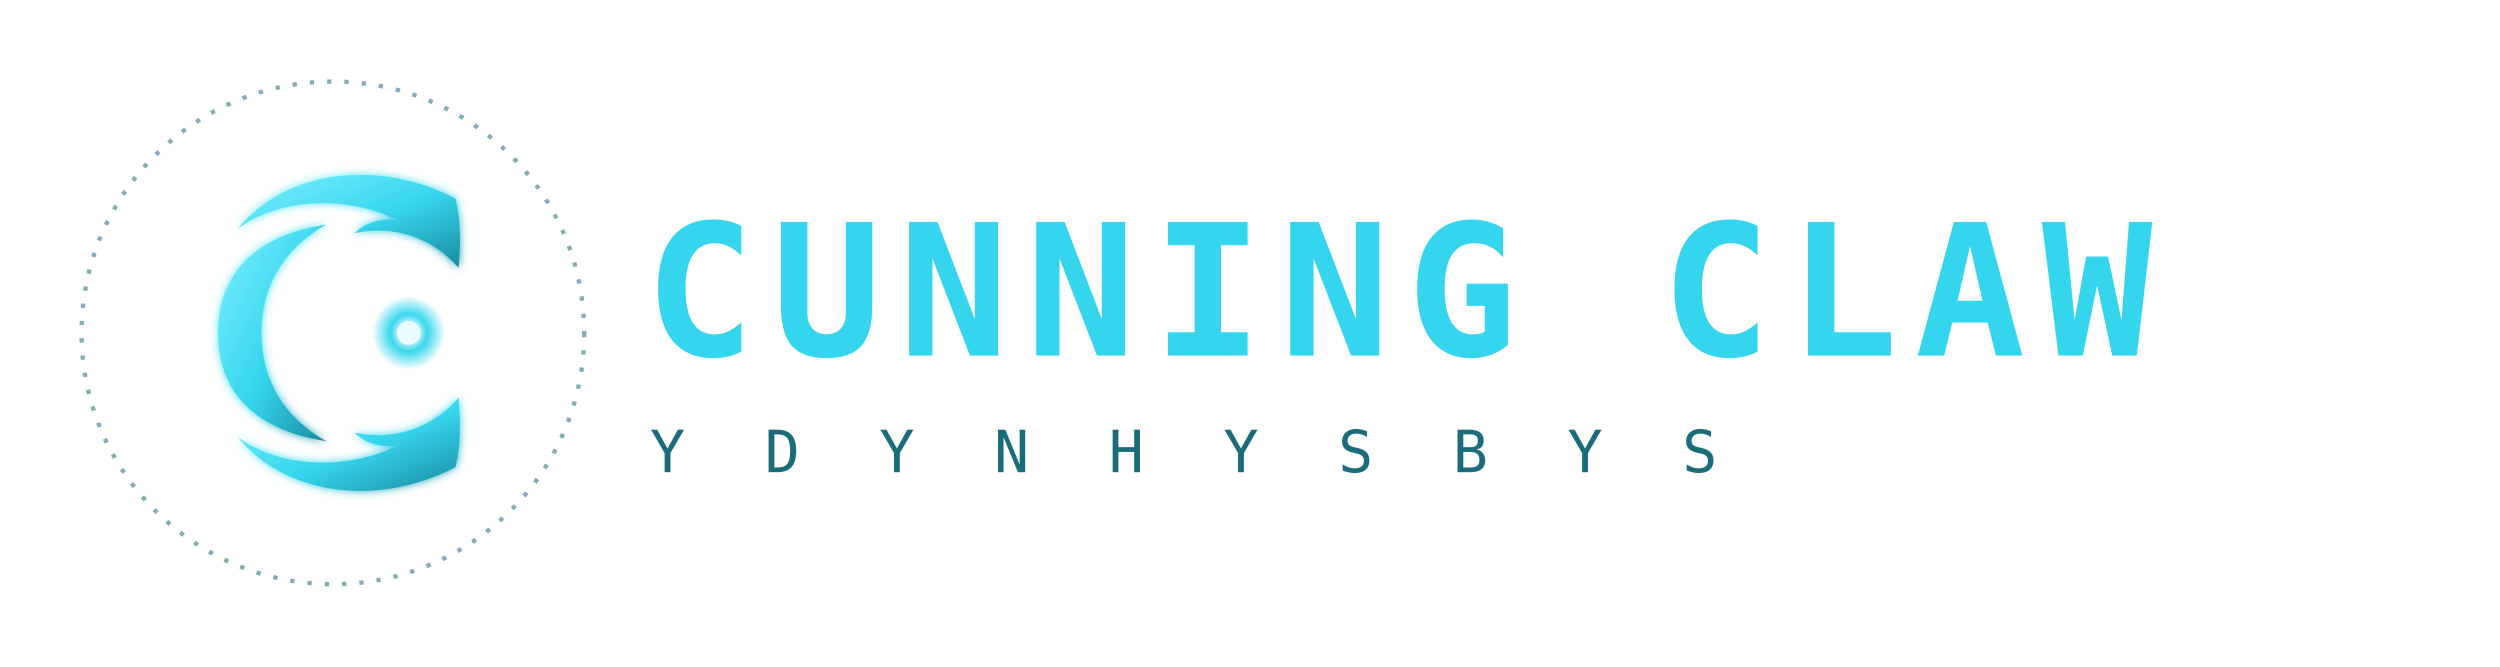
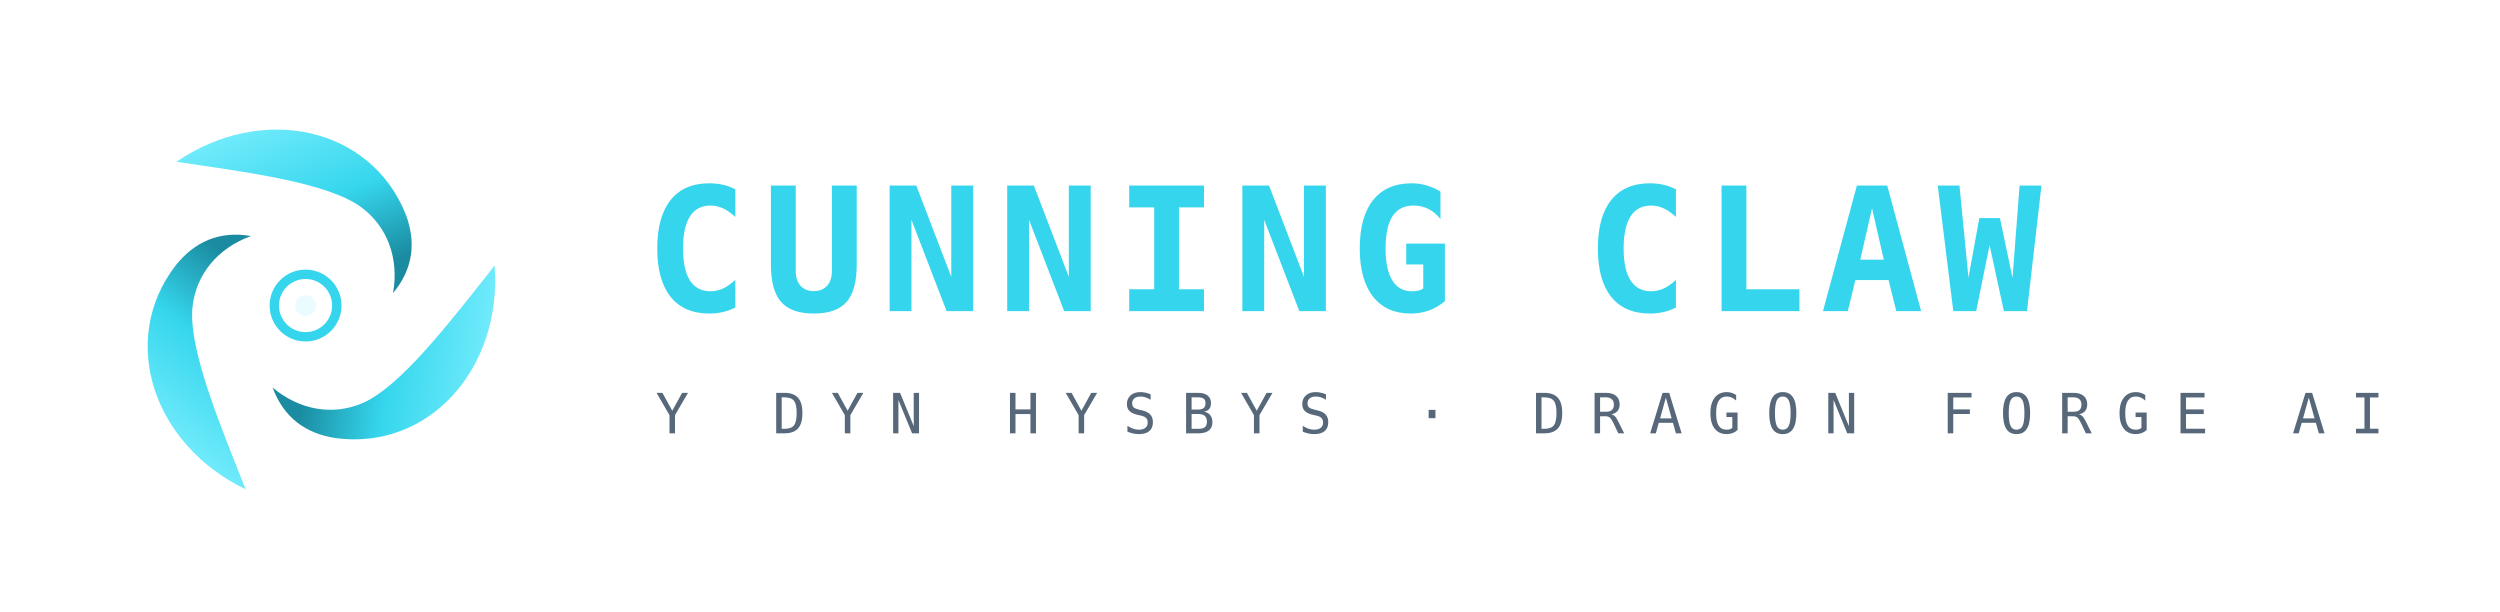
- <svg xmlns="http://www.w3.org/2000/svg" viewBox="0 0 900 240" width="900" height="240" role="img" aria-label="Cunning Claw — the knowing one">
+ <svg xmlns="http://www.w3.org/2000/svg" viewBox="0 0 900 220" role="img" aria-label="Cunning Claw — y dyn hysbys">
  <defs>
-     <linearGradient id="claw2" x1="0" y1="0" x2="1" y2="1">
+     <linearGradient id="cc-talon-l" x1="0" y1="0" x2="0.6" y2="1">
      <stop offset="0" stop-color="#7ff0ff" />
-       <stop offset="0.55" stop-color="#35d6ed" />
+       <stop offset="0.6" stop-color="#35d6ed" />
      <stop offset="1" stop-color="#1a8ba0" />
    </linearGradient>
-     <radialGradient id="core2" cx="50%" cy="50%" r="50%">
-       <stop offset="0" stop-color="#dffaff" />
-       <stop offset="0.5" stop-color="#35d6ed" />
-       <stop offset="1" stop-color="#35d6ed" stop-opacity="0" />
-     </radialGradient>
-     <filter id="g2" x="-40%" y="-40%" width="180%" height="180%">
-       <feGaussianBlur stdDeviation="4" result="b" />
-       <feMerge>
-         <feMergeNode in="b" />
-         <feMergeNode in="SourceGraphic" />
-       </feMerge>
-     </filter>
  </defs>
-   <g transform="translate(20,20) scale(0.39)">
-     <circle cx="256" cy="256" r="232" fill="none" stroke="#1a6c7a" stroke-width="4" stroke-dasharray="4 12" opacity="0.55" />
-     <g fill="url(#claw2)" filter="url(#g2)">
-       <path d="M369 132 C300 96 214 104 168 160 C205 132 268 128 316 152 C300 150 286 154 276 164 C312 156 348 168 372 196 C374 174 374 150 369 132 Z" />
-       <path d="M150 256 C150 197 190 165 250 156 C210 178 190 214 190 256 C190 298 210 334 250 356 C190 347 150 315 150 256 Z" />
-       <path d="M369 380 C300 416 214 408 168 352 C205 380 268 384 316 360 C300 362 286 358 276 348 C312 356 348 344 372 316 C374 338 374 362 369 380 Z" />
+   <g transform="translate(14,14) scale(0.375)">
+     <g fill="url(#cc-talon-l)">
+       <g id="cc-tl">
+         <path d="M 132 118                  C 214 62, 318 84, 352 168                  C 362 194, 360 220, 340 244                  C 346 210, 334 180, 310 162                  C 278 138, 200 128, 132 118 Z" />
+       </g>
+       <use href="#cc-tl" transform="rotate(120 256 256)" />
+       <use href="#cc-tl" transform="rotate(240 256 256)" />
    </g>
-     <circle cx="326" cy="256" r="34" fill="url(#core2)" />
-     <circle cx="326" cy="256" r="11" fill="#eafcff" filter="url(#g2)" />
+     <circle cx="256" cy="256" r="30" fill="none" stroke="#35d6ed" stroke-width="9" />
+     <circle cx="256" cy="256" r="10" fill="#eafcff" />
  </g>
-   <text x="232" y="128" font-family="'JetBrains Mono','DejaVu Sans Mono',monospace" font-size="66" font-weight="700" letter-spacing="6" fill="#35d6ed">CUNNING CLAW</text>
-   <text x="234" y="170" font-family="'JetBrains Mono','DejaVu Sans Mono',monospace" font-size="21" letter-spacing="8" fill="#1a6c7a">Y  D Y N  H Y S B Y S</text>
+   <text x="232" y="112" font-family="'IBM Plex Mono','JetBrains Mono','DejaVu Sans Mono',monospace" font-size="62" font-weight="700" letter-spacing="5" fill="#35d6ed">CUNNING CLAW</text>
+   <text x="236" y="156" font-family="'IBM Plex Mono','JetBrains Mono','DejaVu Sans Mono',monospace" font-size="20" letter-spacing="9" fill="#57687a">Y DYN HYSBYS · DRAGON FORGE AI</text>
</svg>
